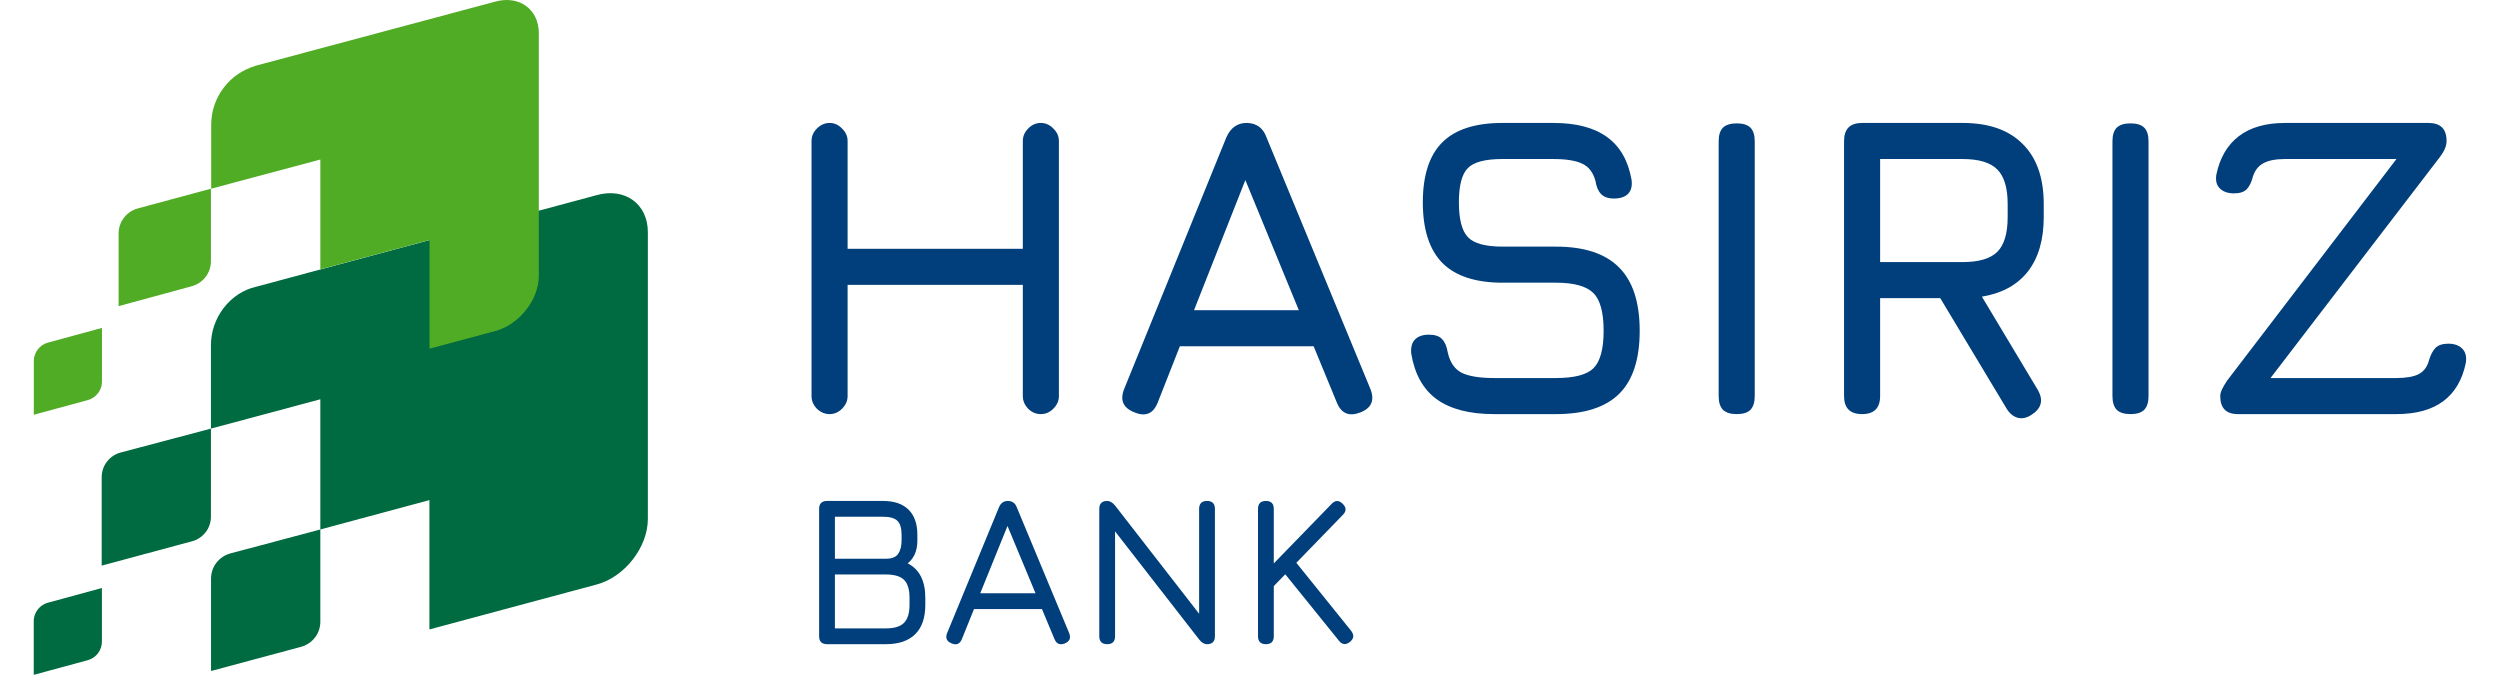
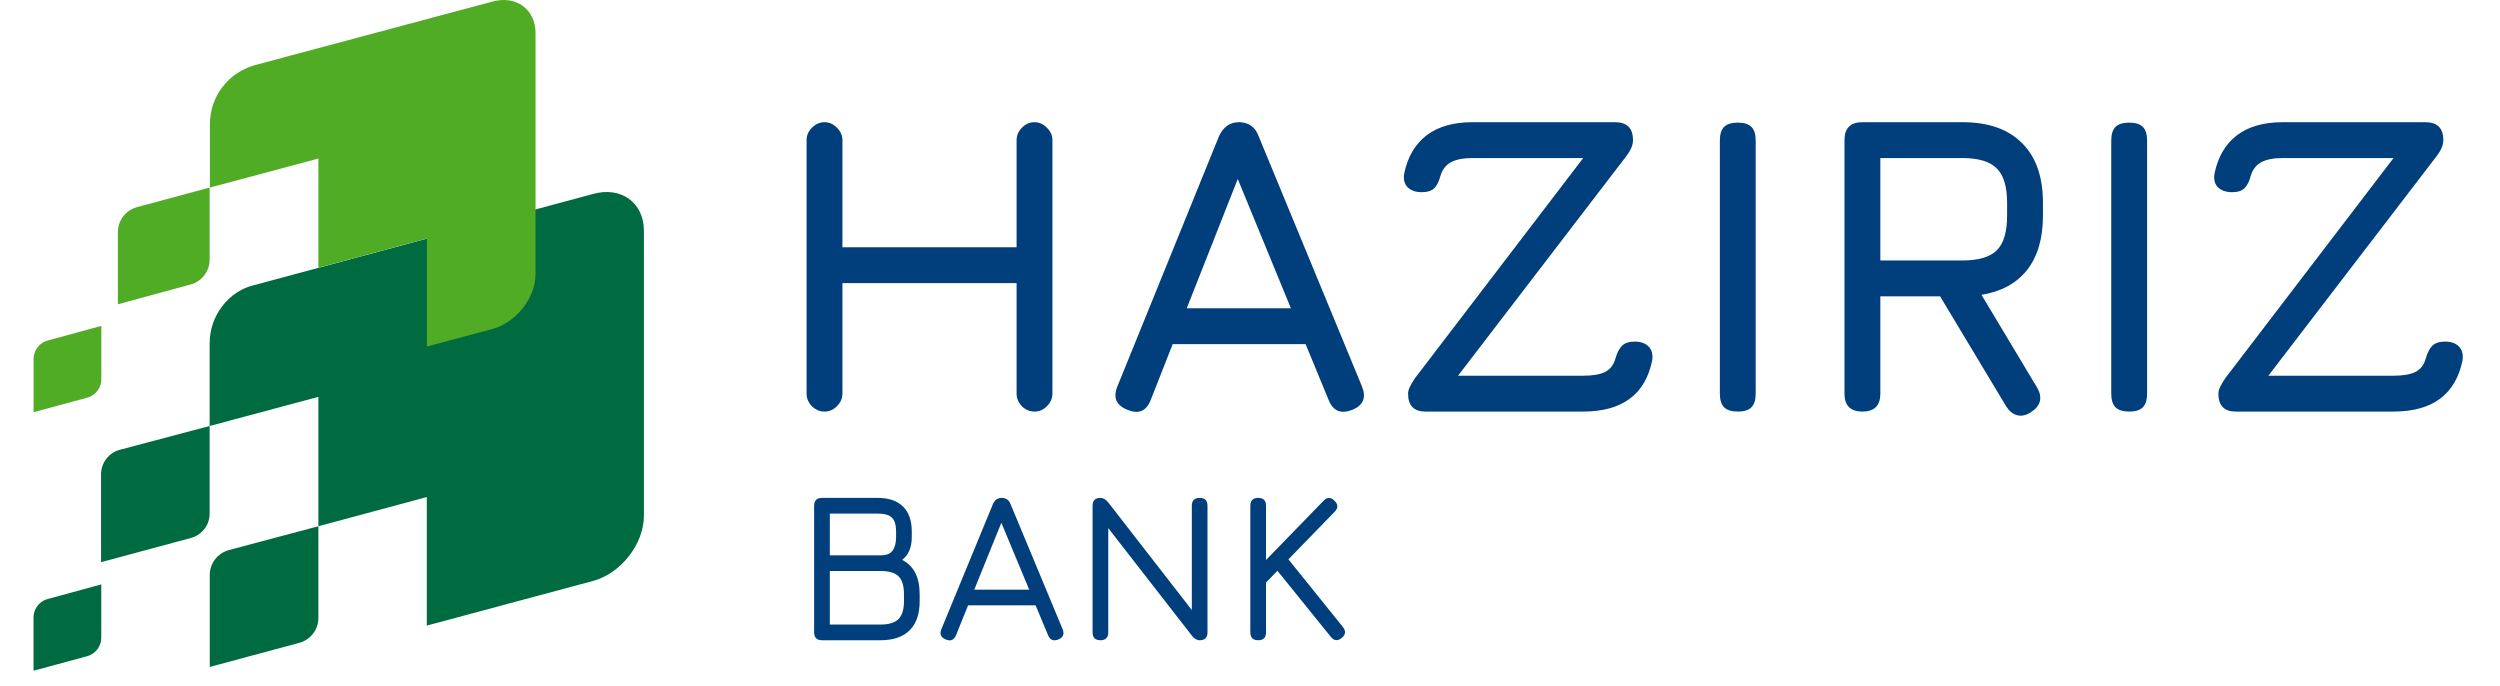
- <svg xmlns="http://www.w3.org/2000/svg" width="163" height="45" viewBox="0 0 163 45" fill="none">
+ <svg xmlns="http://www.w3.org/2000/svg" width="164" height="45" viewBox="0 0 164 45" fill="none">
  <path fill-rule="evenodd" clip-rule="evenodd" d="M38.878 12.73L16.685 18.7C15.892 18.879 15.134 19.359 14.578 20.087C14.021 20.814 13.753 21.672 13.753 22.523V27.945L7.86 29.506C7.518 29.597 7.204 29.798 6.972 30.102C6.739 30.402 6.63 30.758 6.63 31.111V36.879L12.523 35.291C12.611 35.268 12.697 35.237 12.78 35.2C13.02 35.09 13.238 34.922 13.411 34.698C13.643 34.398 13.752 34.042 13.752 33.688L13.753 27.945L20.886 26.032V34.522L15.014 36.085C14.666 36.181 14.345 36.385 14.109 36.693C13.873 37 13.76 37.363 13.76 37.727V43.75L19.632 42.172C19.714 42.149 19.796 42.121 19.875 42.085C19.917 42.066 19.959 42.046 20 42.023C20.204 41.914 20.387 41.761 20.537 41.565C20.774 41.258 20.886 40.893 20.886 40.534V34.522L27.998 32.605V41.039L38.903 38.109C40.739 37.617 42.24 35.676 42.24 33.837V15.137C42.243 13.299 40.742 12.197 38.878 12.73ZM5.724 43.044L2.2 44V40.502C2.2 40.346 2.23 40.185 2.292 40.035C2.333 39.933 2.388 39.836 2.457 39.746C2.63 39.516 2.866 39.365 3.12 39.298L6.644 38.337V41.836C6.644 42.101 6.559 42.369 6.387 42.595C6.214 42.821 5.978 42.972 5.724 43.044Z" fill="#006A40" />
  <path fill-rule="evenodd" clip-rule="evenodd" d="M16.643 4.293L32.301 0.103C33.855 -0.321 35.127 0.604 35.131 2.16V17.983C35.131 19.537 33.859 21.16 32.305 21.58L28.005 22.734V15.65L20.886 17.563V10.4L13.77 12.303V8.144C13.77 7.29 14.038 6.432 14.595 5.705C15.131 5.003 15.857 4.533 16.643 4.3V4.293ZM7.733 19.96L12.509 18.66C12.854 18.565 13.171 18.364 13.407 18.057C13.511 17.922 13.589 17.779 13.646 17.629C13.718 17.436 13.752 17.234 13.752 17.033V12.303L8.977 13.591C8.836 13.63 8.7 13.686 8.572 13.761C8.387 13.869 8.218 14.015 8.079 14.198C7.846 14.505 7.733 14.866 7.733 15.226V19.96ZM2.204 27.041L5.728 26.085C5.982 26.014 6.218 25.862 6.391 25.636C6.489 25.508 6.559 25.366 6.6 25.219C6.632 25.107 6.648 24.992 6.648 24.877V21.379L3.123 22.339C2.87 22.406 2.634 22.557 2.461 22.787C2.288 23.009 2.204 23.278 2.204 23.543V27.041Z" fill="#50AC25" />
-   <path d="M54.088 27C53.78 27 53.505 26.883 53.262 26.65C53.029 26.407 52.912 26.132 52.912 25.824V9.192C52.912 8.884 53.029 8.613 53.262 8.38C53.505 8.137 53.78 8.016 54.088 8.016C54.396 8.016 54.667 8.137 54.9 8.38C55.143 8.613 55.264 8.884 55.264 9.192V16.22H66.688V9.192C66.688 8.884 66.805 8.613 67.038 8.38C67.271 8.137 67.547 8.016 67.864 8.016C68.172 8.016 68.443 8.137 68.676 8.38C68.919 8.613 69.04 8.884 69.04 9.192V25.824C69.04 26.132 68.919 26.407 68.676 26.65C68.443 26.883 68.172 27 67.864 27C67.547 27 67.271 26.883 67.038 26.65C66.805 26.407 66.688 26.132 66.688 25.824V18.572H55.264V25.824C55.264 26.132 55.143 26.407 54.9 26.65C54.667 26.883 54.396 27 54.088 27ZM73.973 26.888C73.226 26.599 73.002 26.085 73.301 25.348L79.965 8.94C80.245 8.324 80.684 8.016 81.281 8.016H81.337C81.944 8.044 82.354 8.352 82.569 8.94L89.345 25.348C89.644 26.085 89.429 26.599 88.701 26.888C87.964 27.177 87.45 26.963 87.161 26.244L85.649 22.576H76.927L75.485 26.244C75.196 26.972 74.692 27.187 73.973 26.888ZM77.851 20.224H84.683L81.197 11.74L77.851 20.224ZM97.416 27C95.82 27 94.574 26.678 93.678 26.034C92.791 25.39 92.236 24.396 92.012 23.052C91.975 22.641 92.058 22.333 92.264 22.128C92.469 21.923 92.768 21.82 93.16 21.82C93.552 21.82 93.837 21.913 94.014 22.1C94.201 22.287 94.326 22.576 94.392 22.968C94.532 23.612 94.831 24.055 95.288 24.298C95.754 24.531 96.464 24.648 97.416 24.648H101.448C102.652 24.648 103.468 24.433 103.898 24.004C104.336 23.565 104.556 22.753 104.556 21.568C104.556 20.364 104.332 19.543 103.884 19.104C103.436 18.656 102.624 18.432 101.448 18.432H97.976C96.212 18.432 94.9 18.003 94.042 17.144C93.192 16.276 92.768 14.96 92.768 13.196C92.768 11.441 93.188 10.139 94.028 9.29C94.877 8.441 96.184 8.016 97.948 8.016H101.28C102.764 8.016 103.926 8.319 104.766 8.926C105.615 9.533 106.152 10.461 106.376 11.712C106.432 12.113 106.357 12.421 106.152 12.636C105.946 12.841 105.638 12.944 105.228 12.944C104.854 12.944 104.574 12.846 104.388 12.65C104.201 12.454 104.08 12.169 104.024 11.796C103.874 11.245 103.59 10.872 103.17 10.676C102.75 10.471 102.12 10.368 101.28 10.368H97.948C96.828 10.368 96.076 10.569 95.694 10.97C95.311 11.362 95.12 12.104 95.12 13.196C95.12 14.297 95.316 15.053 95.708 15.464C96.1 15.875 96.856 16.08 97.976 16.08H101.448C103.286 16.08 104.654 16.528 105.55 17.424C106.455 18.32 106.908 19.701 106.908 21.568C106.908 23.425 106.46 24.797 105.564 25.684C104.668 26.561 103.296 27 101.448 27H97.416ZM113.233 27C112.831 27 112.533 26.907 112.337 26.72C112.15 26.524 112.057 26.225 112.057 25.824V9.22C112.057 8.809 112.15 8.511 112.337 8.324C112.533 8.137 112.831 8.044 113.233 8.044C113.643 8.044 113.942 8.137 114.129 8.324C114.315 8.511 114.409 8.809 114.409 9.22V25.824C114.409 26.225 114.315 26.524 114.129 26.72C113.942 26.907 113.643 27 113.233 27ZM132.44 27.056C132.132 27.252 131.838 27.313 131.558 27.238C131.278 27.163 131.04 26.972 130.844 26.664L126.504 19.44H122.584V25.824C122.584 26.608 122.192 27 121.408 27C120.624 27 120.232 26.608 120.232 25.824V9.192C120.232 8.408 120.624 8.016 121.408 8.016H127.96C129.668 8.016 130.975 8.473 131.88 9.388C132.795 10.293 133.252 11.6 133.252 13.308V14.148C133.252 15.632 132.907 16.817 132.216 17.704C131.526 18.581 130.527 19.127 129.22 19.342L132.888 25.46C133.243 26.113 133.094 26.645 132.44 27.056ZM122.584 17.088H127.96C129.024 17.088 129.78 16.864 130.228 16.416C130.676 15.968 130.9 15.212 130.9 14.148V13.308C130.9 12.253 130.676 11.502 130.228 11.054C129.78 10.597 129.024 10.368 127.96 10.368H122.584V17.088ZM138.908 27C138.507 27 138.208 26.907 138.012 26.72C137.826 26.524 137.732 26.225 137.732 25.824V9.22C137.732 8.809 137.826 8.511 138.012 8.324C138.208 8.137 138.507 8.044 138.908 8.044C139.319 8.044 139.618 8.137 139.804 8.324C139.991 8.511 140.084 8.809 140.084 9.22V25.824C140.084 26.225 139.991 26.524 139.804 26.72C139.618 26.907 139.319 27 138.908 27ZM145.908 27C145.143 27 144.76 26.608 144.76 25.824C144.76 25.693 144.797 25.549 144.872 25.39C144.947 25.231 145.059 25.04 145.208 24.816L156.464 10.088V10.368H148.988C148.391 10.368 147.924 10.457 147.588 10.634C147.252 10.811 147.019 11.105 146.888 11.516C146.804 11.861 146.673 12.132 146.496 12.328C146.319 12.515 146.039 12.608 145.656 12.608C145.264 12.608 144.956 12.501 144.732 12.286C144.517 12.071 144.443 11.768 144.508 11.376C144.732 10.293 145.217 9.463 145.964 8.884C146.72 8.305 147.728 8.016 148.988 8.016H158.34C159.124 8.016 159.516 8.408 159.516 9.192C159.516 9.341 159.483 9.5 159.418 9.668C159.353 9.836 159.236 10.032 159.068 10.256L147.952 24.76V24.648H156.24C156.875 24.648 157.36 24.564 157.696 24.396C158.032 24.219 158.256 23.92 158.368 23.5C158.471 23.145 158.611 22.875 158.788 22.688C158.975 22.501 159.255 22.408 159.628 22.408C160.02 22.408 160.323 22.515 160.538 22.73C160.753 22.945 160.832 23.248 160.776 23.64C160.319 25.88 158.807 27 156.24 27H145.908Z" fill="#003F7C" />
+   <path d="M54.088 27C53.78 27 53.505 26.883 53.262 26.65C53.029 26.407 52.912 26.132 52.912 25.824V9.192C52.912 8.884 53.029 8.613 53.262 8.38C53.505 8.137 53.78 8.016 54.088 8.016C54.396 8.016 54.667 8.137 54.9 8.38C55.143 8.613 55.264 8.884 55.264 9.192V16.22H66.688V9.192C66.688 8.884 66.805 8.613 67.038 8.38C67.271 8.137 67.547 8.016 67.864 8.016C68.172 8.016 68.443 8.137 68.676 8.38C68.919 8.613 69.04 8.884 69.04 9.192V25.824C69.04 26.132 68.919 26.407 68.676 26.65C68.443 26.883 68.172 27 67.864 27C67.547 27 67.271 26.883 67.038 26.65C66.805 26.407 66.688 26.132 66.688 25.824V18.572H55.264V25.824C55.264 26.132 55.143 26.407 54.9 26.65C54.667 26.883 54.396 27 54.088 27ZM73.973 26.888C73.226 26.599 73.002 26.085 73.301 25.348L79.965 8.94C80.245 8.324 80.684 8.016 81.281 8.016H81.337C81.944 8.044 82.354 8.352 82.569 8.94L89.345 25.348C89.644 26.085 89.429 26.599 88.701 26.888C87.964 27.177 87.45 26.963 87.161 26.244L85.649 22.576H76.927L75.485 26.244C75.196 26.972 74.692 27.187 73.973 26.888ZM77.851 20.224H84.683L81.197 11.74L77.851 20.224ZM93.517 27C92.752 27 92.37 26.608 92.37 25.824C92.37 25.693 92.407 25.549 92.481 25.39C92.556 25.231 92.668 25.04 92.817 24.816L104.073 10.088V10.368H96.597C96 10.368 95.534 10.457 95.198 10.634C94.862 10.811 94.628 11.105 94.498 11.516C94.413 11.861 94.283 12.132 94.106 12.328C93.928 12.515 93.648 12.608 93.266 12.608C92.874 12.608 92.566 12.501 92.341 12.286C92.127 12.071 92.052 11.768 92.118 11.376C92.341 10.293 92.827 9.463 93.573 8.884C94.329 8.305 95.338 8.016 96.597 8.016H105.949C106.733 8.016 107.125 8.408 107.125 9.192C107.125 9.341 107.093 9.5 107.027 9.668C106.962 9.836 106.845 10.032 106.677 10.256L95.561 24.76V24.648H103.849C104.484 24.648 104.969 24.564 105.305 24.396C105.641 24.219 105.865 23.92 105.977 23.5C106.08 23.145 106.22 22.875 106.397 22.688C106.584 22.501 106.864 22.408 107.237 22.408C107.629 22.408 107.933 22.515 108.147 22.73C108.362 22.945 108.441 23.248 108.385 23.64C107.928 25.88 106.416 27 103.849 27H93.517ZM113.998 27C113.597 27 113.298 26.907 113.102 26.72C112.915 26.524 112.822 26.225 112.822 25.824V9.22C112.822 8.809 112.915 8.511 113.102 8.324C113.298 8.137 113.597 8.044 113.998 8.044C114.409 8.044 114.707 8.137 114.894 8.324C115.081 8.511 115.174 8.809 115.174 9.22V25.824C115.174 26.225 115.081 26.524 114.894 26.72C114.707 26.907 114.409 27 113.998 27ZM133.206 27.056C132.898 27.252 132.604 27.313 132.324 27.238C132.044 27.163 131.806 26.972 131.61 26.664L127.27 19.44H123.35V25.824C123.35 26.608 122.958 27 122.174 27C121.39 27 120.998 26.608 120.998 25.824V9.192C120.998 8.408 121.39 8.016 122.174 8.016H128.726C130.434 8.016 131.741 8.473 132.646 9.388C133.561 10.293 134.018 11.6 134.018 13.308V14.148C134.018 15.632 133.673 16.817 132.982 17.704C132.291 18.581 131.293 19.127 129.986 19.342L133.654 25.46C134.009 26.113 133.859 26.645 133.206 27.056ZM123.35 17.088H128.726C129.79 17.088 130.546 16.864 130.994 16.416C131.442 15.968 131.666 15.212 131.666 14.148V13.308C131.666 12.253 131.442 11.502 130.994 11.054C130.546 10.597 129.79 10.368 128.726 10.368H123.35V17.088ZM139.674 27C139.273 27 138.974 26.907 138.778 26.72C138.591 26.524 138.498 26.225 138.498 25.824V9.22C138.498 8.809 138.591 8.511 138.778 8.324C138.974 8.137 139.273 8.044 139.674 8.044C140.085 8.044 140.383 8.137 140.57 8.324C140.757 8.511 140.85 8.809 140.85 9.22V25.824C140.85 26.225 140.757 26.524 140.57 26.72C140.383 26.907 140.085 27 139.674 27ZM146.674 27C145.908 27 145.526 26.608 145.526 25.824C145.526 25.693 145.563 25.549 145.638 25.39C145.712 25.231 145.824 25.04 145.974 24.816L157.23 10.088V10.368H149.754C149.156 10.368 148.69 10.457 148.354 10.634C148.018 10.811 147.784 11.105 147.654 11.516C147.57 11.861 147.439 12.132 147.262 12.328C147.084 12.515 146.804 12.608 146.422 12.608C146.03 12.608 145.722 12.501 145.498 12.286C145.283 12.071 145.208 11.768 145.274 11.376C145.498 10.293 145.983 9.463 146.73 8.884C147.486 8.305 148.494 8.016 149.754 8.016H159.106C159.89 8.016 160.282 8.408 160.282 9.192C160.282 9.341 160.249 9.5 160.184 9.668C160.118 9.836 160.002 10.032 159.834 10.256L148.718 24.76V24.648H157.006C157.64 24.648 158.126 24.564 158.462 24.396C158.798 24.219 159.022 23.92 159.134 23.5C159.236 23.145 159.376 22.875 159.554 22.688C159.74 22.501 160.02 22.408 160.394 22.408C160.786 22.408 161.089 22.515 161.304 22.73C161.518 22.945 161.598 23.248 161.542 23.64C161.084 25.88 159.572 27 157.006 27H146.674Z" fill="#003F7C" />
  <path d="M53.925 42C53.58 42 53.407 41.827 53.407 41.482V33.18C53.407 32.835 53.58 32.662 53.925 32.662H57.579C58.302 32.662 58.855 32.851 59.238 33.229C59.621 33.607 59.812 34.151 59.812 34.86V35.238C59.812 35.901 59.602 36.398 59.182 36.729C59.947 37.121 60.33 37.87 60.33 38.976V39.438C60.33 40.278 60.111 40.915 59.672 41.349C59.233 41.783 58.596 42 57.761 42H53.925ZM54.436 40.971H57.761C58.307 40.971 58.699 40.852 58.937 40.614C59.18 40.371 59.301 39.979 59.301 39.438V38.976C59.301 38.435 59.184 38.047 58.951 37.814C58.718 37.576 58.321 37.457 57.761 37.457H54.436V40.971ZM54.436 36.428H57.782C58.151 36.428 58.41 36.323 58.559 36.113C58.708 35.898 58.783 35.607 58.783 35.238V34.86C58.783 34.435 58.692 34.134 58.51 33.957C58.328 33.78 58.018 33.691 57.579 33.691H54.436V36.428ZM62.049 41.951C61.722 41.82 61.624 41.594 61.755 41.272L65.136 33.068C65.252 32.797 65.444 32.662 65.71 32.662H65.745C66.011 32.676 66.193 32.811 66.291 33.068L69.707 41.272C69.838 41.594 69.744 41.82 69.427 41.951C69.105 42.077 68.881 41.984 68.755 41.671L67.936 39.711H63.505L62.714 41.671C62.583 41.988 62.361 42.082 62.049 41.951ZM63.911 38.682H67.516L65.689 34.293L63.911 38.682ZM72.191 42C71.845 42 71.673 41.827 71.673 41.482V33.18C71.673 32.835 71.845 32.662 72.191 32.662C72.368 32.662 72.541 32.765 72.709 32.97L78.435 40.341H78.183V33.18C78.183 32.835 78.355 32.662 78.701 32.662C79.041 32.662 79.212 32.835 79.212 33.18V41.482C79.212 41.827 79.041 42 78.701 42C78.514 42 78.341 41.897 78.183 41.692L72.45 34.321H72.702V41.482C72.702 41.827 72.531 42 72.191 42ZM82.54 42C82.195 42 82.022 41.827 82.022 41.482V33.18C82.022 32.835 82.195 32.662 82.54 32.662C82.881 32.662 83.051 32.835 83.051 33.18V36.736L86.817 32.858C87.055 32.606 87.296 32.601 87.538 32.844C87.79 33.082 87.795 33.325 87.552 33.572L84.521 36.694L88.091 41.125C88.301 41.396 88.278 41.636 88.021 41.846C87.755 42.065 87.515 42.042 87.3 41.776L83.8 37.443L83.051 38.213V41.482C83.051 41.827 82.881 42 82.54 42Z" fill="#003F7C" />
</svg>
